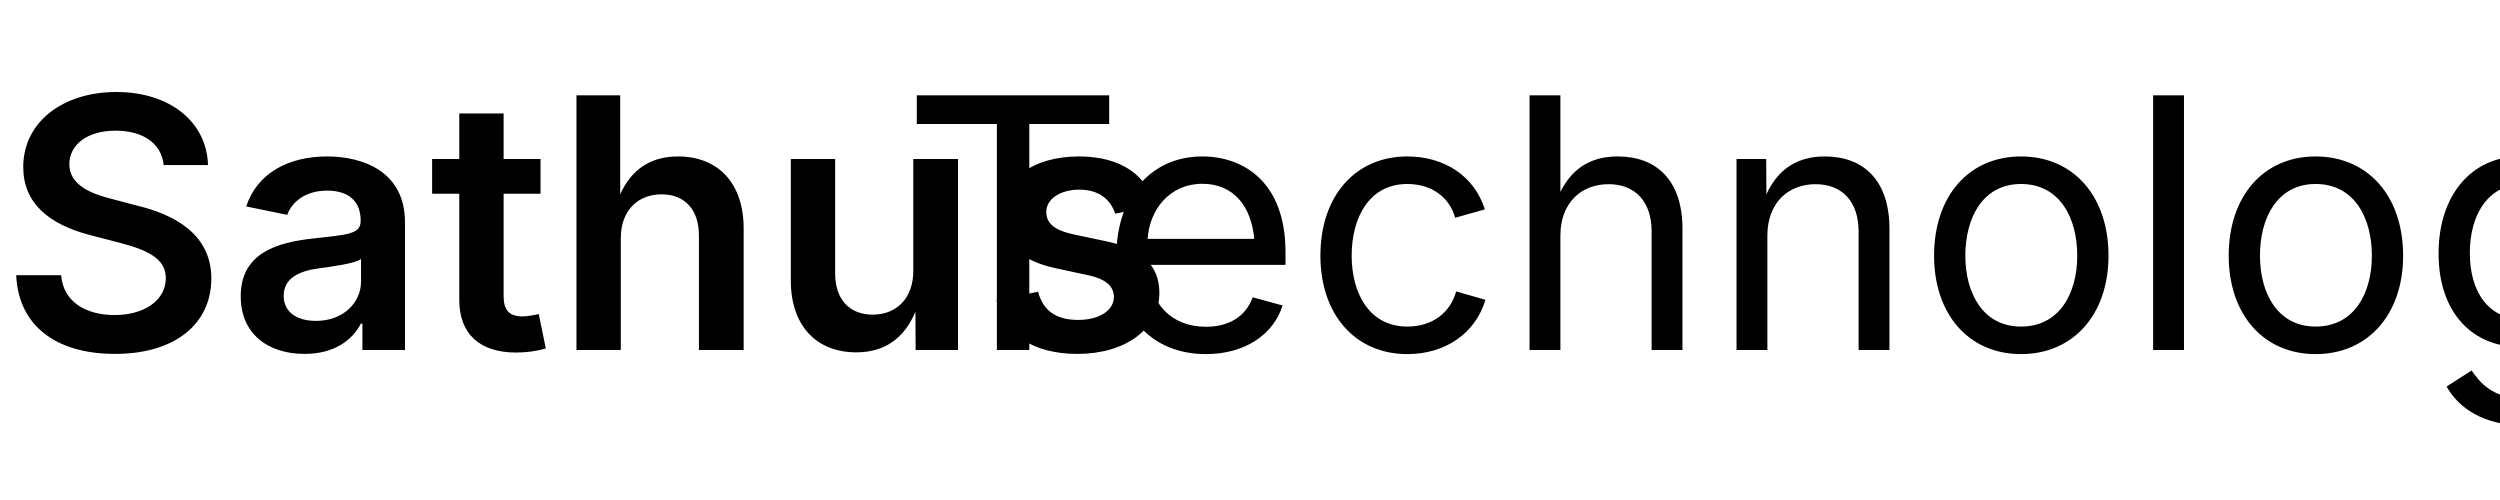
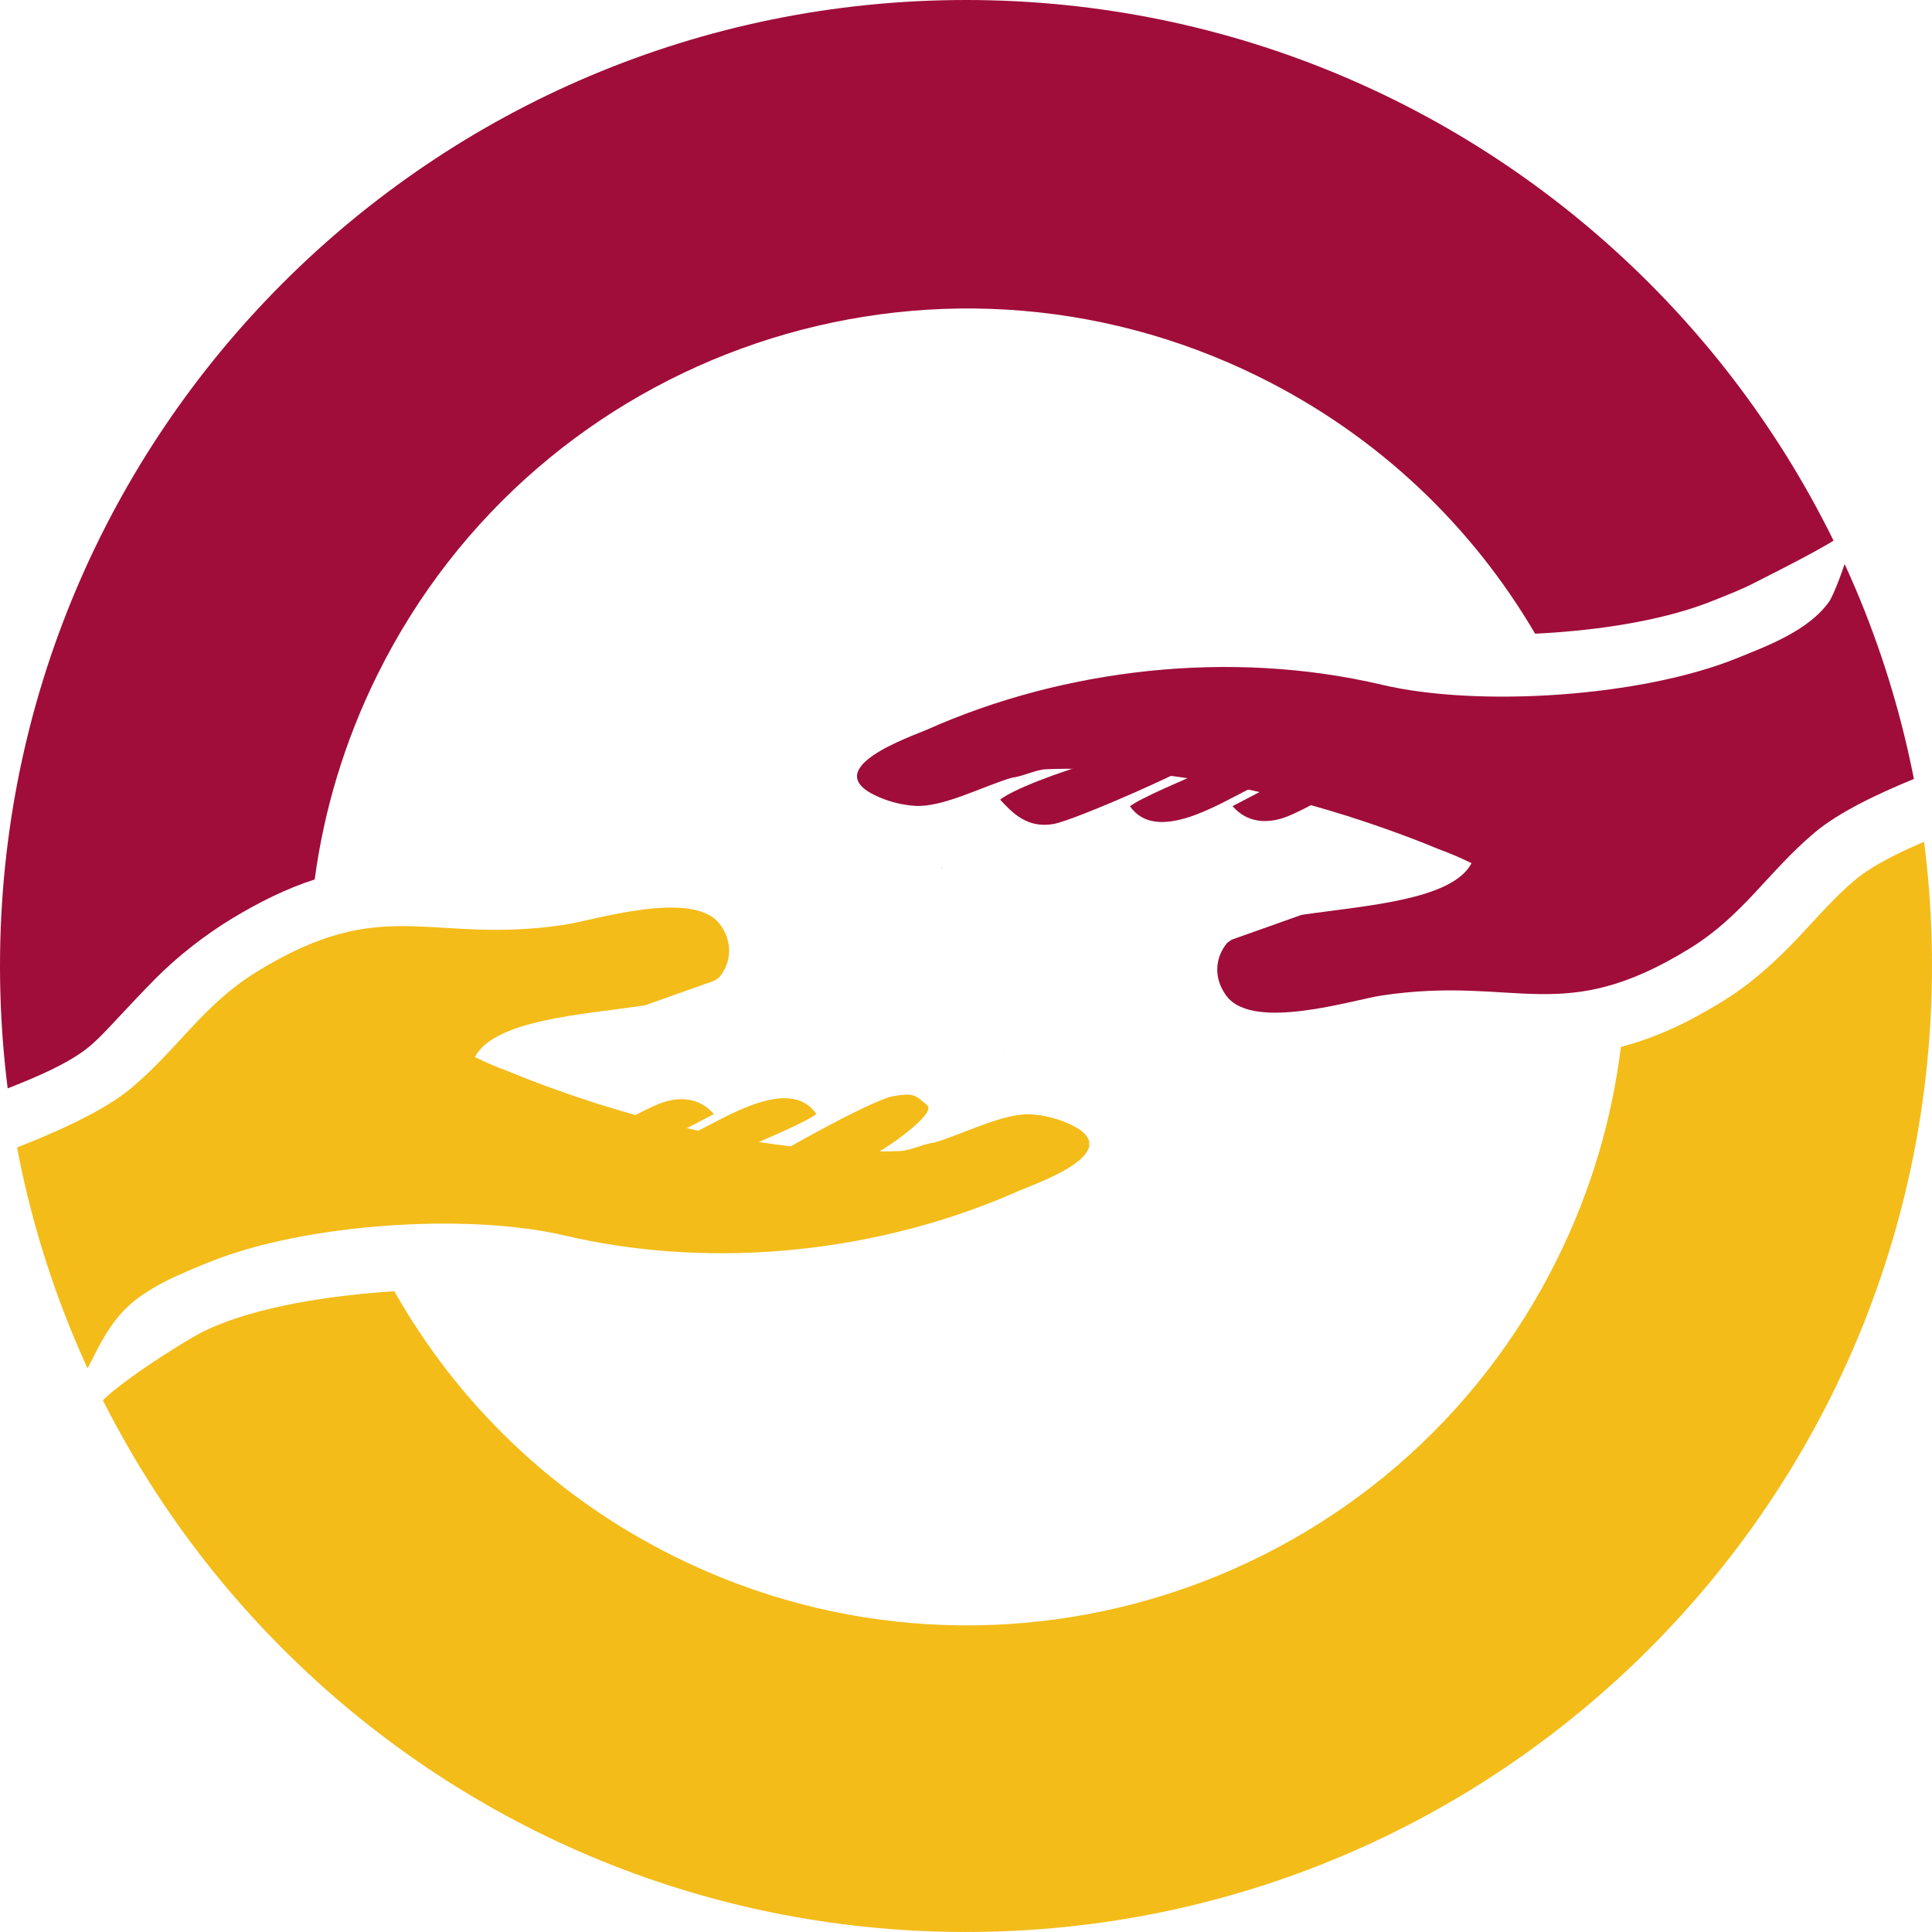
- <svg xmlns="http://www.w3.org/2000/svg" viewBox="0 0 200 40" fill="none" role="img" aria-label="Sathus Technology">
-   <text x="0" y="28" font-family="Inter, system-ui, sans-serif" font-size="28" font-weight="600" fill="currentColor">Sathus</text>
-   <text x="72" y="28" font-family="Inter, system-ui, sans-serif" font-size="28" font-weight="400" fill="currentColor">Technology</text>
+ <svg xmlns="http://www.w3.org/2000/svg" xml:space="preserve" width="223.853mm" height="223.851mm" version="1.1" style="shape-rendering:geometricPrecision; text-rendering:geometricPrecision; image-rendering:optimizeQuality; fill-rule:evenodd; clip-rule:evenodd" viewBox="0 0 22311.29 22311.15">
+   <defs>
+     <style type="text/css">
+    
+     .fil1 {fill:none}
+     .fil0 {fill:#A00D3A}
+     .fil2 {fill:#F3BC19}
+    
+   </style>
+     <clipPath id="id0">
+       <path d="M11155.64 0c6160.97,0 11155.64,4994.52 11155.64,11155.57 0,6161.06 -4994.68,11155.57 -11155.64,11155.57 -6160.97,0 -11155.64,-4994.52 -11155.64,-11155.57 0,-6161.06 4994.68,-11155.57 11155.64,-11155.57z" />
+     </clipPath>
+     <clipPath id="id1">
+       <path d="M21173.62 6243.55c-220.47,141.09 -848.12,453.04 -895.01,477.95 -156.21,83.06 -318.61,143.37 -481.77,209.95 -544.42,222.1 -1233.29,327.69 -1817.39,371.2 -81.95,6.09 -166.04,11.28 -251.63,15.34 -724.15,-1236.33 -1805.53,-2282.23 -3186.09,-2965.3 -3763.89,-1862.27 -8322.68,-321.39 -10184.95,3442.49 -377.97,763.94 -615.37,1560.62 -722.68,2360.83 -330.07,106.91 -642.54,262.77 -951.75,449.72 -309.96,187.36 -629.89,436.45 -884.99,693.55 -178.09,179.49 -349.39,365.41 -522.64,549.53 -88.45,94 -179.57,189.9 -282.45,268.43 -231.82,176.93 -583.24,326.28 -903.47,451.6 -58.52,-462.86 -88.78,-934.53 -88.78,-1413.28 0,-6161.06 4994.68,-11155.57 11155.64,-11155.57 4398.14,0 8201.3,2545.63 10017.98,6243.55z" />
+     </clipPath>
+     <clipPath id="id2">
+       <path d="M11155.64 0c6160.97,0 11155.64,4994.52 11155.64,11155.57 0,6161.06 -4994.68,11155.57 -11155.64,11155.57 -6160.97,0 -11155.64,-4994.52 -11155.64,-11155.57 0,-6161.06 4994.68,-11155.57 11155.64,-11155.57z" />
+     </clipPath>
+     <clipPath id="id3">
+       <path d="M1188.49 16169.87c226.05,-227.81 939.81,-683.83 1155.97,-791.03 612.29,-303.6 1547.3,-425.06 2209.73,-467.16 723.8,1281.23 1826.29,2366.5 3245.05,3068.47 3763.9,1862.27 8322.69,321.44 10184.96,-3442.47 391.7,-791.69 632.78,-1618.54 734.31,-2448.09 403.89,-104.52 780.26,-282.34 1177.03,-527.54 340.84,-210.62 620.86,-468.49 893.75,-759.42 203.53,-217.01 400.93,-444.82 628.9,-636.9 206.34,-173.81 521,-325.27 801.59,-444.33 60.27,469.56 91.51,948.21 91.51,1434.16 0,6161.06 -4994.68,11155.57 -11155.64,11155.57 -4357.49,0 -8131,-2498.75 -9967.15,-6141.27z" />
+     </clipPath>
+     <clipPath id="id4">
+       <path d="M11155.64 0c6160.97,0 11155.64,4994.52 11155.64,11155.57 0,6161.06 -4994.68,11155.57 -11155.64,11155.57 -6160.97,0 -11155.64,-4994.52 -11155.64,-11155.57 0,-6161.06 4994.68,-11155.57 11155.64,-11155.57z" />
+     </clipPath>
+   </defs>
+   <g id="Layer_x0020_1">
+     <g id="_1462692433008">
+       <g>
+    </g>
+       <g style="clip-path:url(#id0)">
+         <g id="_1462692413088">
+           <path class="fil0" d="M16127.77 1147.11c2139.27,1058.46 3789.92,2710.05 4852.16,4657.54l269.37 378.12c-19.18,64.31 -914.34,508.8 -970.69,538.74 -156.21,83.06 -318.61,143.37 -481.77,209.95 -544.42,222.1 -1233.29,327.69 -1817.39,371.2 -81.95,6.09 -166.04,11.28 -251.63,15.34 -724.15,-1236.33 -1805.53,-2282.23 -3186.09,-2965.3 -3763.89,-1862.27 -8322.68,-321.39 -10184.95,3442.49 -377.97,763.94 -615.37,1560.62 -722.68,2360.83 -330.07,106.91 -642.54,262.77 -951.75,449.72 -309.96,187.36 -629.89,436.45 -884.99,693.55 -178.09,179.49 -349.39,365.41 -522.64,549.53 -88.45,94 -179.57,189.9 -282.45,268.43 -233.88,178.51 -589.51,328.94 -912.04,454.95 -269.35,-2107.84 57.95,-4315.63 1070.95,-6363.05 2737.83,-5533.53 9443.08,-7799.87 14976.61,-5062.05z" />
+         </g>
+         <g style="clip-path:url(#id1)">
+           <g>
+             <path id="_1" class="fil1" d="M18896.58 7885.52c499.94,-2.5 905.8,-117.88 1405.39,-321.69 405.7,-165.53 1056.1,-397.38 1177.05,-918.67l-316.39 -559.78c-181.81,392.9 -832.99,617.27 -1169.01,758.86 -354.67,149.42 -899.04,501.15 -1362.75,253.9" />
+           </g>
+         </g>
+         <g style="clip-path:url(#id2)">
+           <path class="fil1" d="M16127.77 1147.11c2139.27,1058.46 3789.92,2710.05 4852.16,4657.54l269.37 378.12c-19.18,64.31 -914.34,508.8 -970.69,538.74 -156.21,83.06 -318.61,143.37 -481.77,209.95 -544.42,222.1 -1233.29,327.69 -1817.39,371.2 -81.95,6.09 -166.04,11.28 -251.63,15.34 -724.15,-1236.33 -1805.53,-2282.23 -3186.09,-2965.3 -3763.89,-1862.27 -8322.68,-321.39 -10184.95,3442.49 -377.97,763.94 -615.37,1560.62 -722.68,2360.83 -330.07,106.91 -642.54,262.77 -951.75,449.72 -309.96,187.36 -629.89,436.45 -884.99,693.55 -178.09,179.49 -349.39,365.41 -522.64,549.53 -88.45,94 -179.57,189.9 -282.45,268.43 -233.88,178.51 -589.51,328.94 -912.04,454.95 -269.35,-2107.84 57.95,-4315.63 1070.95,-6363.05 2737.83,-5533.53 9443.08,-7799.87 14976.61,-5062.05z" />
+           <path class="fil2" d="M22254.12 9706.92c281.78,2124.09 -42.71,4351.99 -1064.33,6416.82 -2737.82,5533.53 -9443.07,7799.87 -14976.6,5062.02 -2166.87,-1072.09 -3832.16,-2752.81 -4892.68,-4733.11l-191.07 -210.87c104.3,-183.75 972.59,-742.72 1215.01,-862.93 612.29,-303.6 1547.3,-425.06 2209.73,-467.16 723.8,1281.23 1826.29,2366.5 3245.05,3068.47 3763.9,1862.27 8322.69,321.44 10184.96,-3442.47 391.7,-791.69 632.78,-1618.54 734.31,-2448.09 403.89,-104.52 780.26,-282.34 1177.03,-527.54 340.84,-210.62 620.86,-468.49 893.75,-759.42 203.53,-217.01 400.93,-444.82 628.9,-636.9 214.8,-180.94 547,-337.66 835.94,-458.82z" />
+         </g>
+         <g style="clip-path:url(#id3)">
+           <g>
+             <path id="_1_0" class="fil1" d="M18896.58 7885.52c499.94,-2.5 905.8,-117.88 1405.39,-321.69 405.7,-165.53 1056.1,-397.38 1177.05,-918.67l-316.39 -559.78c-181.81,392.9 -832.99,617.27 -1169.01,758.86 -354.67,149.42 -899.04,501.15 -1362.75,253.9" />
+           </g>
+         </g>
+         <g style="clip-path:url(#id4)">
+           <path class="fil1" d="M22254.12 9706.92c281.78,2124.09 -42.71,4351.99 -1064.33,6416.82 -2737.82,5533.53 -9443.07,7799.87 -14976.6,5062.02 -2166.87,-1072.09 -3832.16,-2752.81 -4892.68,-4733.11l-191.07 -210.87c104.3,-183.75 972.59,-742.72 1215.01,-862.93 612.29,-303.6 1547.3,-425.06 2209.73,-467.16 723.8,1281.23 1826.29,2366.5 3245.05,3068.47 3763.9,1862.27 8322.69,321.44 10184.96,-3442.47 391.7,-791.69 632.78,-1618.54 734.31,-2448.09 403.89,-104.52 780.26,-282.34 1177.03,-527.54 340.84,-210.62 620.86,-468.49 893.75,-759.42 203.53,-217.01 400.93,-444.82 628.9,-636.9 214.8,-180.94 547,-337.66 835.94,-458.82z" />
+           <path class="fil2" d="M10025.54 13366.58c-656.54,255.6 -1180.51,424.6 -1312.71,129.48 150.76,-124.03 1349.45,-791.22 1597.22,-835.99 251.49,-45.44 261.67,-9.78 397.6,104.25 116.41,97.7 -518.93,538.71 -682.12,602.25z" />
+           <path class="fil2" d="M8147.52 13380.64c-160.36,-8.95 -408.64,-23.94 -557.87,-63.55 112.8,-85.12 282.58,-167.22 420.53,-233.03 360.82,-172.13 1107.58,-665.73 1417.85,-219.82 -110.66,91.2 -642.6,313.41 -813.75,389.87 -162.61,72.63 -239.89,139.19 -466.75,126.53z" />
+           <path class="fil2" d="M7746.25 13125.25c-163.98,79.7 -431.19,-5.05 -675.91,-70.3 78.92,-91.82 420.66,-259.84 536.2,-306.26 230.86,-92.75 469.77,-77.44 637.42,117.29l-497.71 259.27z" />
+           <path class="fil2" d="M1438.31 15125.52c262.34,-267.7 677.73,-427.58 971.01,-547.25 1105.54,-451 2992.56,-573.85 4108.32,-310.92 1748.01,411.95 3673.41,187.45 5254.25,-517.72 169.33,-75.55 1309.78,-459.08 550.35,-781.69 -141.33,-60.05 -274.85,-88.45 -401.04,-98.11 -325.91,-24.9 -786.59,223.85 -1131.73,325.45 -121.48,11.95 -272.91,92.42 -393.58,96.98 -1275.3,48.2 -2552.46,-249.22 -3465.66,-536.77 -15.57,-3.55 -31.61,-8.8 -48.99,-15.54 -451.01,-143.87 -808.97,-283.59 -1027.75,-374.52 -115.11,-42.3 -236.42,-92.51 -369.46,-158.34 223.66,-427.78 1229.86,-489.35 1963.31,-596.82l807.39 -286.93 51.35 -36.18c144.09,-175.37 157.36,-410.78 9.44,-611.24 -306.4,-415.28 -1457.31,-46.8 -1796.54,3.71 -1569,233.63 -2072.61,-372.92 -3558.79,545.47 -614.52,379.76 -899.11,881.12 -1437.36,1334.55 -548.47,462.08 -1745.42,842.89 -2427.6,1098.62 -159.05,59.61 -266.22,82.82 -426.52,135.2 -709.25,231.67 -201.14,437.16 258.13,663.66l1539.04 762.04c39.76,19.99 332.69,750.19 367.71,765.68 143.76,63.65 249.66,-497.01 604.7,-859.33zm10166.76 -2960.71l0.91 -3.57c-4.95,-1.95 -10,-3.53 -14.97,-5.35l14.06 8.92z" />
+           <path class="fil0" d="M21332.51 6411.96c-23.12,99.65 -152.64,455.31 -209.04,535.34 -238.64,338.72 -726.89,516.02 -1055.04,649.9 -1105.53,451 -2992.56,573.85 -4108.32,310.92 -1748,-411.95 -3673.4,-187.45 -5254.25,517.72 -169.32,75.55 -1309.77,459.08 -550.35,781.69 141.34,60.04 274.85,88.45 401.04,98.11 325.92,24.9 786.59,-223.85 1131.73,-325.45 121.49,-11.95 272.92,-92.42 393.59,-96.98 1275.3,-48.2 2552.45,249.22 3465.66,536.76 15.56,3.56 31.61,8.81 48.99,15.54 451,143.88 808.97,283.6 1027.75,374.53 115.1,42.3 236.41,92.51 369.46,158.34 -223.66,427.78 -1229.87,489.35 -1963.31,596.82l-807.39 286.93 -51.35 36.18c-144.1,175.37 -157.36,410.77 -9.45,611.24 306.41,415.28 1457.32,46.8 1796.55,-3.71 1569,-233.63 2072.61,372.92 3558.78,-545.47 614.53,-379.76 899.11,-881.12 1437.37,-1334.55 548.47,-462.09 1745.41,-842.89 2427.6,-1098.62 159.04,-59.61 266.22,-82.82 426.51,-135.2 709.25,-231.67 201.15,-437.16 -258.12,-663.66l-1539.04 -762.04c-363.89,-182.95 -426.51,-426.34 -679.36,-544.35zm-10459.83 3598.71l-0.9 3.57c4.95,1.95 10,3.53 14.97,5.35l-14.07 -8.92z" />
+         </g>
+       </g>
+       <path class="fil1" d="M11155.64 0c6160.97,0 11155.64,4994.52 11155.64,11155.57 0,6161.06 -4994.68,11155.57 -11155.64,11155.57 -6160.97,0 -11155.64,-4994.52 -11155.64,-11155.57 0,-6161.06 4994.68,-11155.57 11155.64,-11155.57z" />
+       <path class="fil0" d="M11550.46 9235.17c238.69,-207.83 2177.23,-877.08 2355.08,-480.03 -150.76,124.03 -1490.08,715.5 -1737.84,760.27 -306.82,55.43 -480.65,-132.28 -617.24,-280.24z" />
+       <path class="fil0" d="M14330.23 8794.84c160.37,8.95 408.64,23.94 557.88,63.55 -112.8,85.12 -282.58,167.22 -420.53,233.03 -360.82,172.13 -1107.58,665.73 -1417.86,219.82 110.67,-91.2 642.61,-313.41 813.76,-389.87 162.61,-72.63 239.89,-139.19 466.74,-126.53z" />
+       <path class="fil0" d="M14731.5 9050.24c163.98,-79.7 431.19,5.05 675.92,70.29 -78.93,91.83 -420.67,259.85 -536.21,306.27 -230.86,92.75 -469.77,77.44 -637.41,-117.29l497.7 -259.27z" />
+     </g>
+   </g>
</svg>
